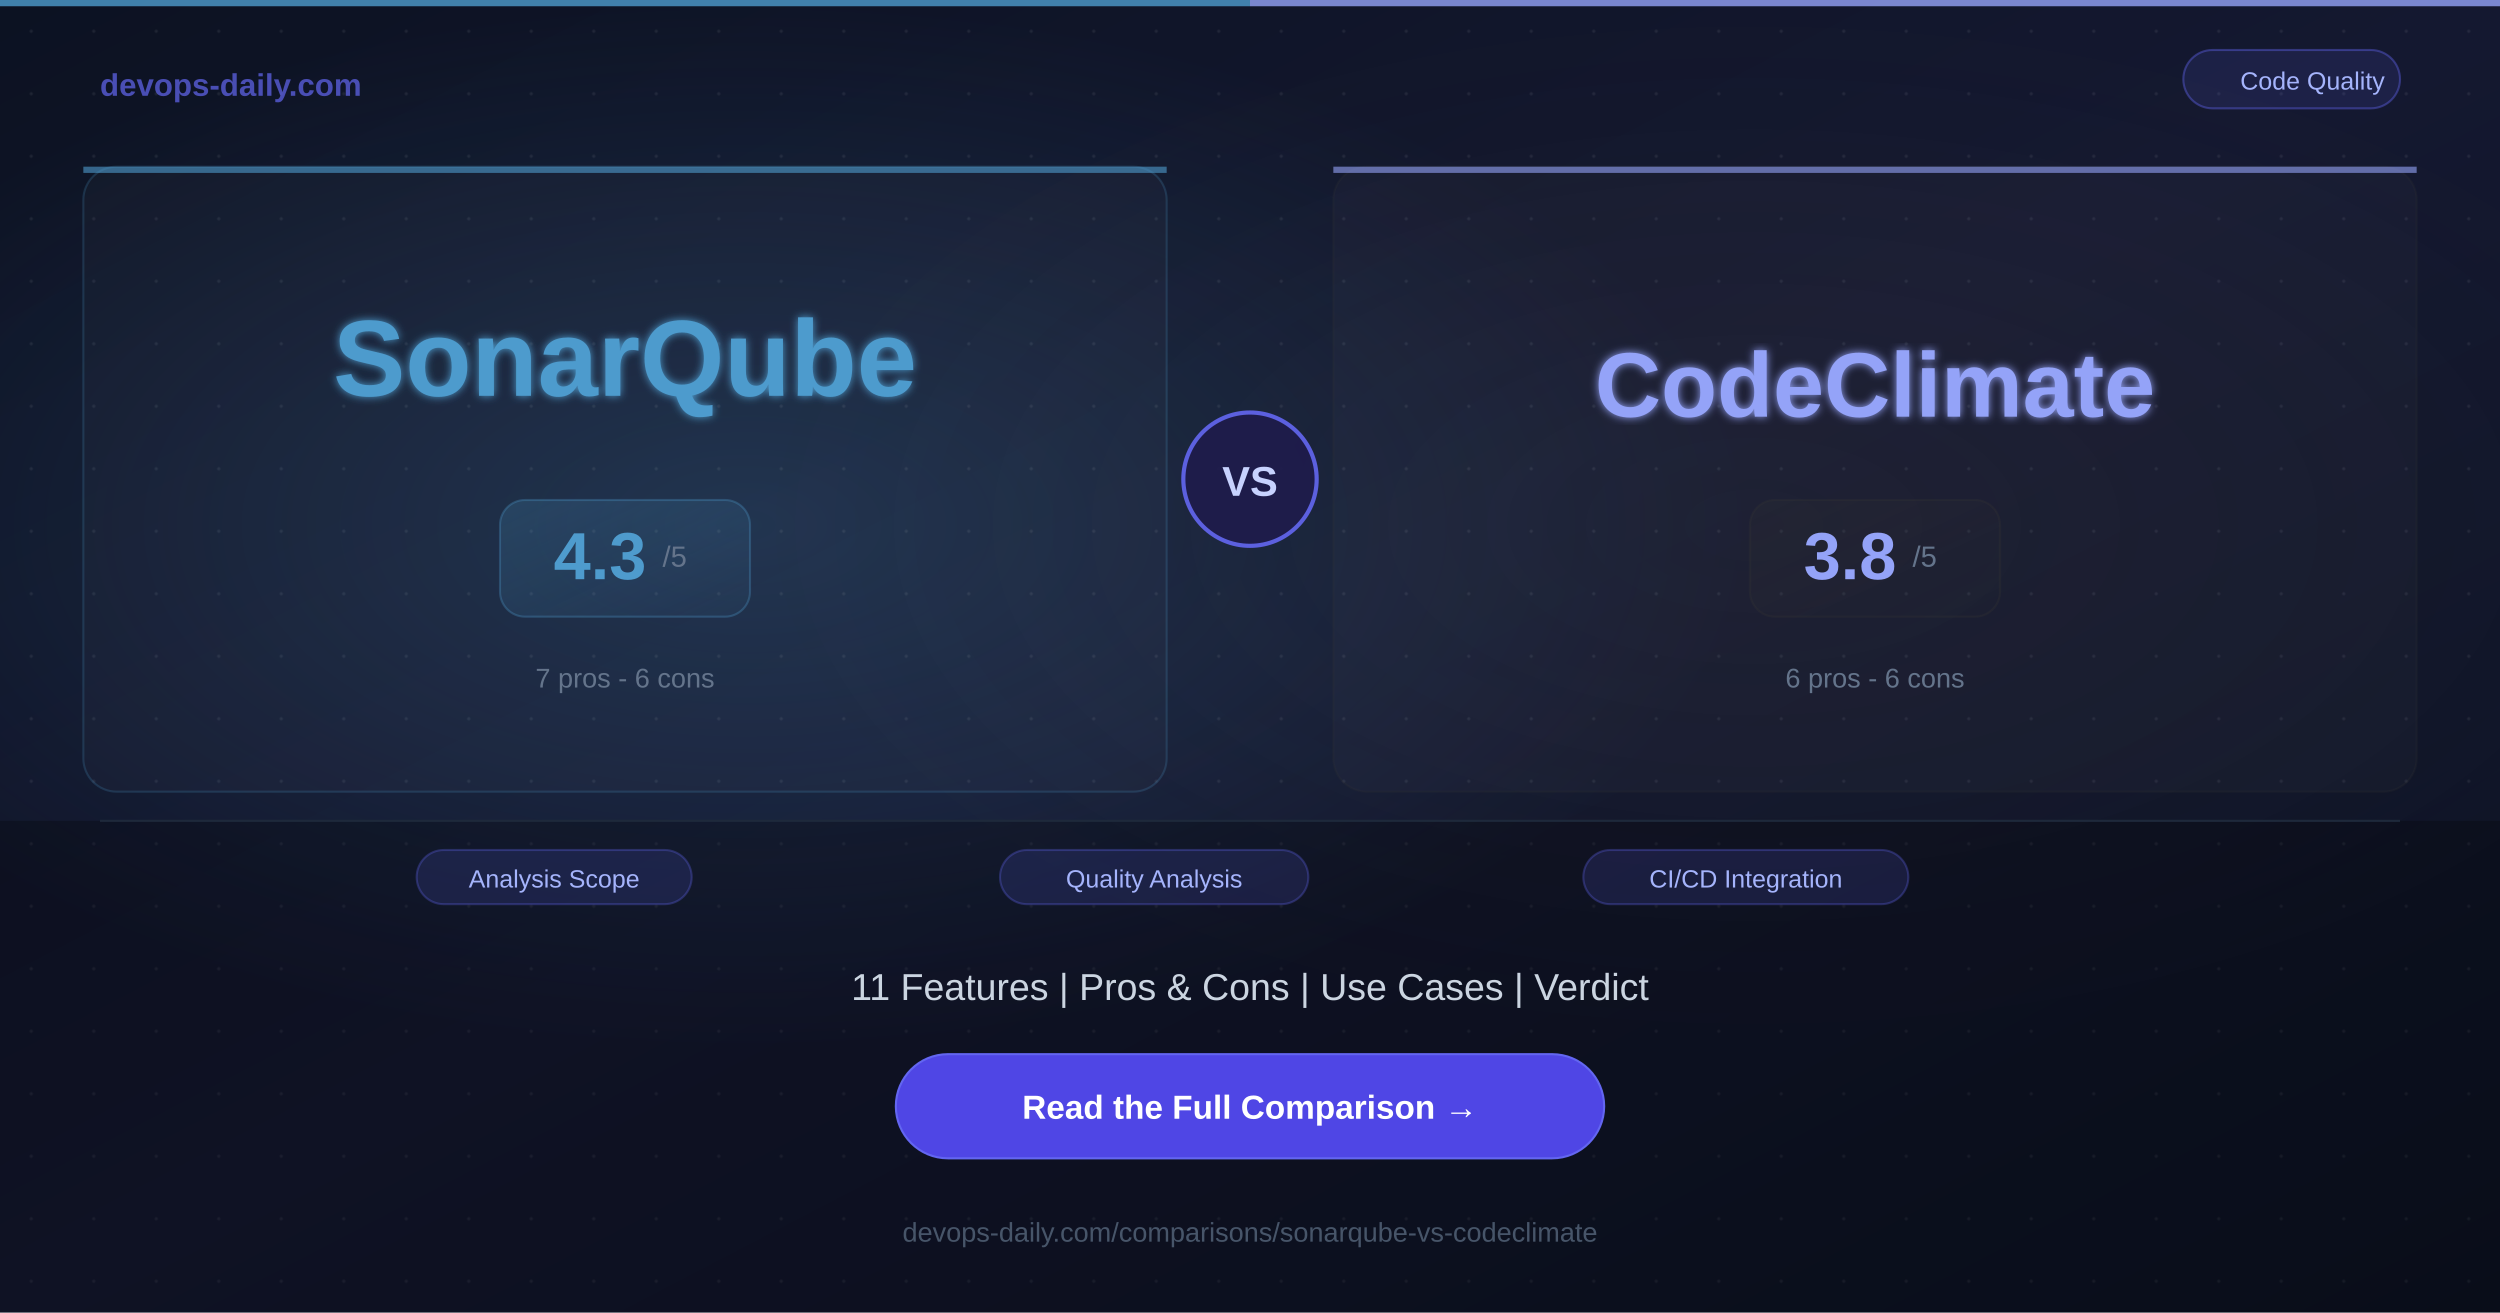
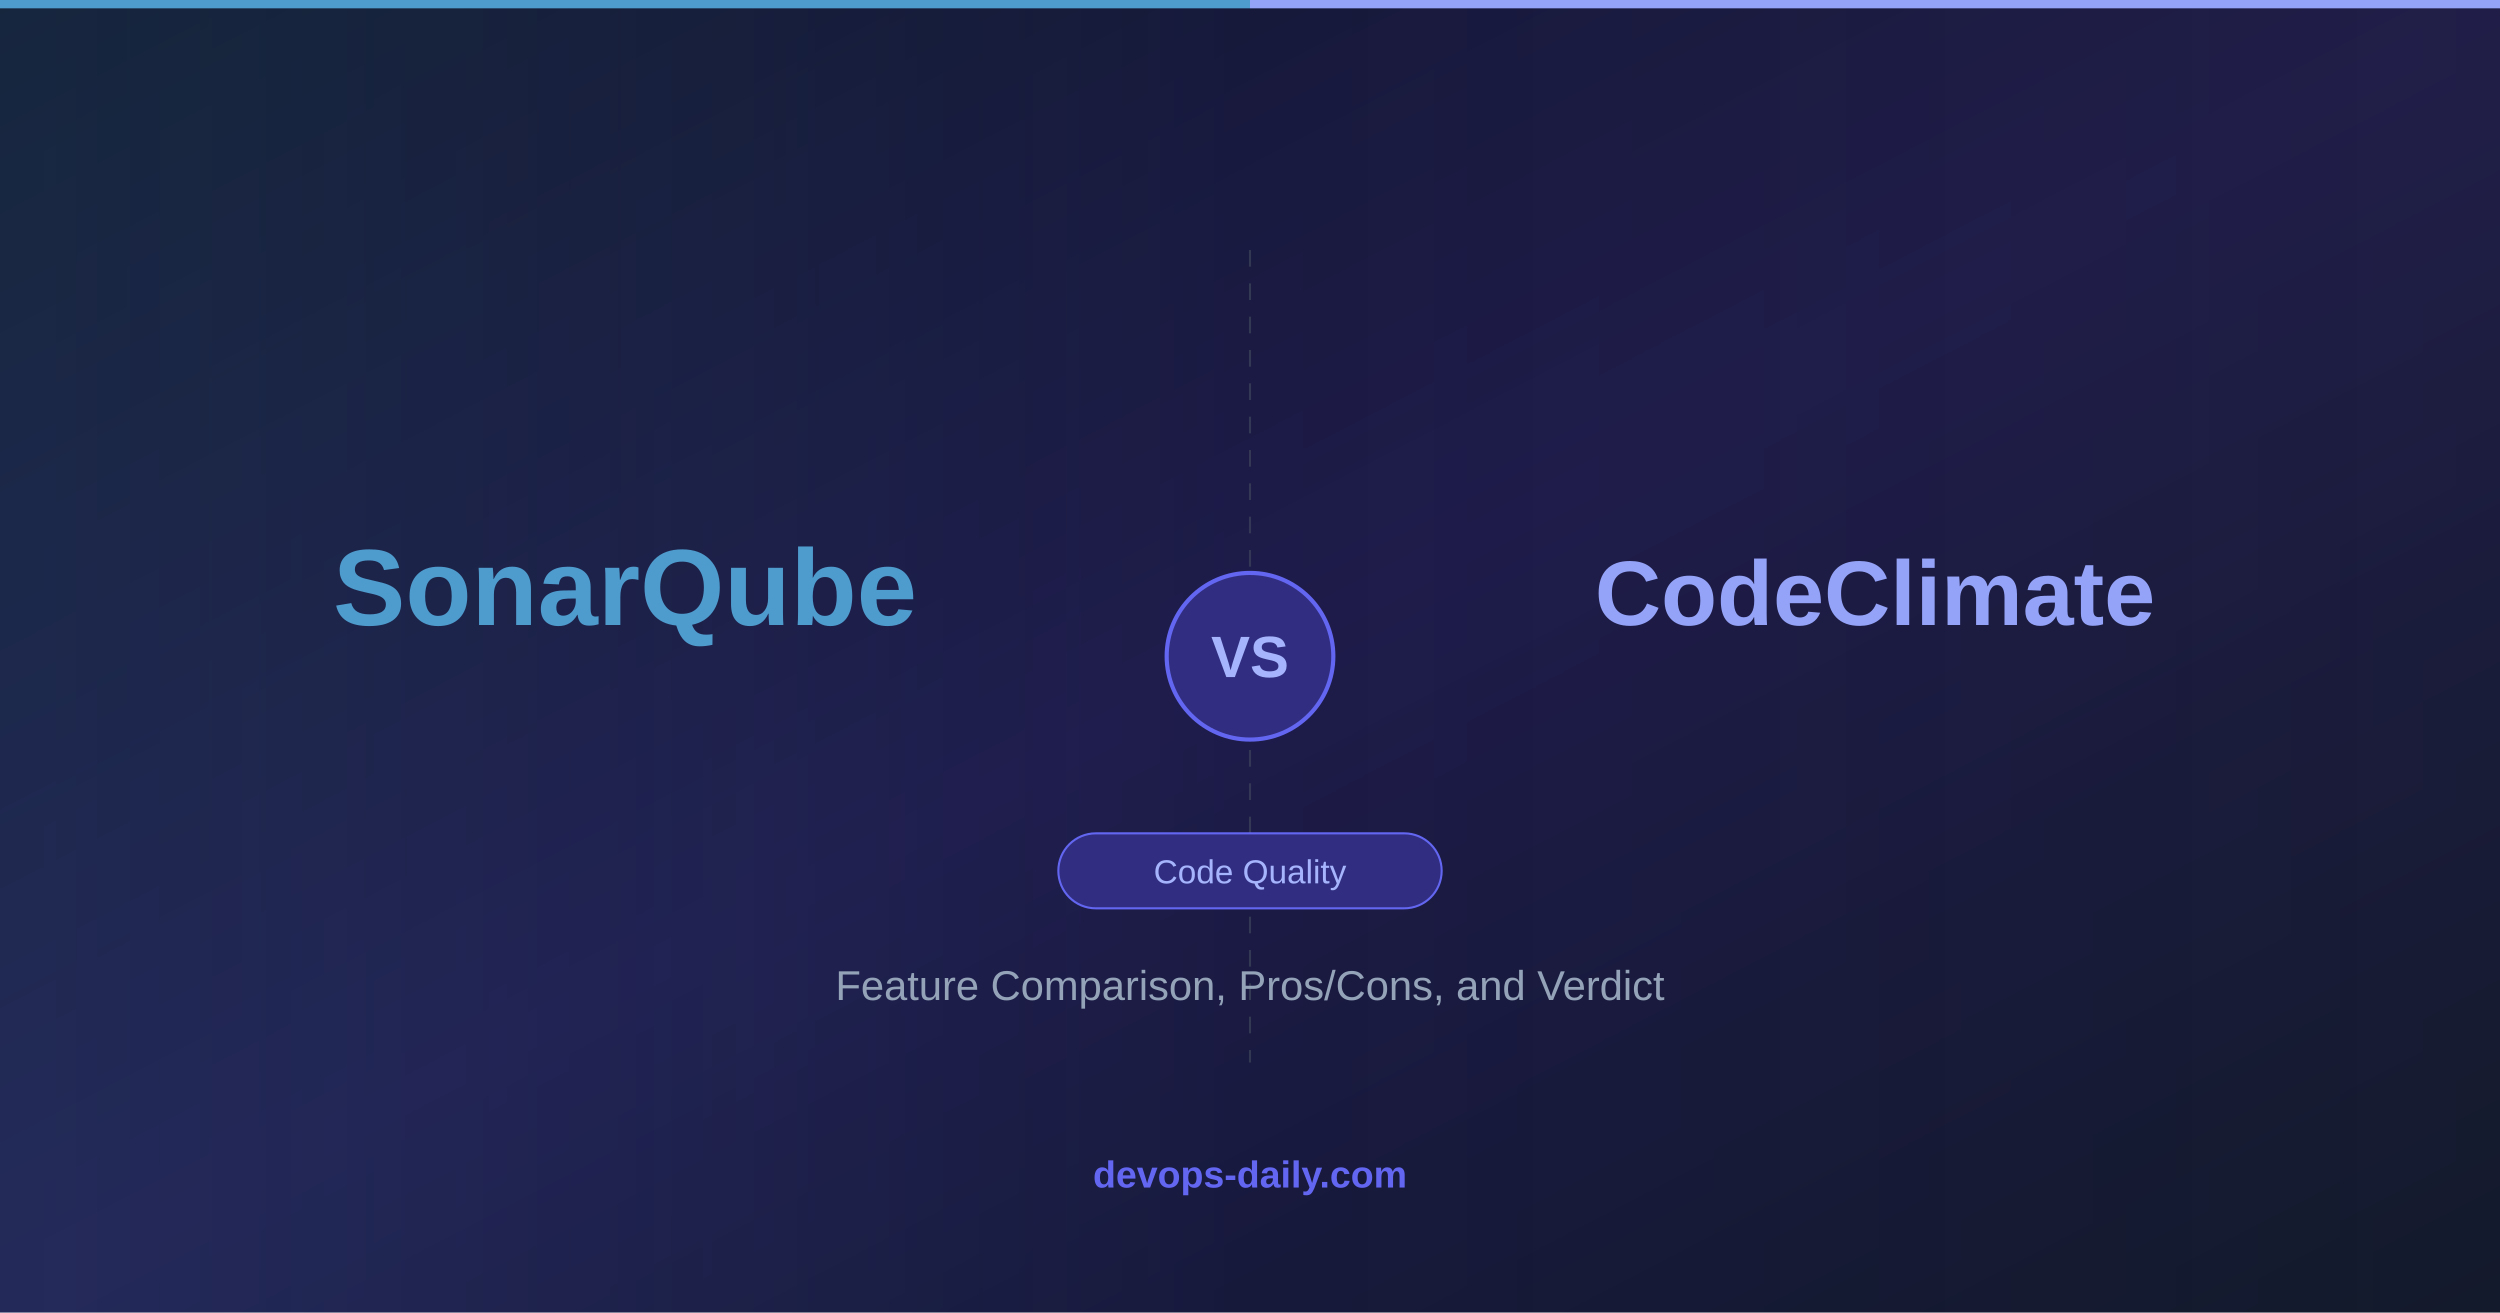
<svg xmlns="http://www.w3.org/2000/svg" width="1200" height="630">
  <defs>
    <linearGradient id="bg" x1="0%" y1="0%" x2="100%" y2="100%">
-       <stop offset="0%" style="stop-color:#0c1222;stop-opacity:1" />
-       <stop offset="50%" style="stop-color:#141830;stop-opacity:1" />
-       <stop offset="100%" style="stop-color:#0c1222;stop-opacity:1" />
+       <stop offset="0%" style="stop-color:#0f172a;stop-opacity:1" />
+       <stop offset="50%" style="stop-color:#1e1b4b;stop-opacity:1" />
+       <stop offset="100%" style="stop-color:#0f172a;stop-opacity:1" />
    </linearGradient>
-     <radialGradient id="glowA" cx="30%" cy="40%" r="40%">
-       <stop offset="0%" style="stop-color:#4E9BCD;stop-opacity:0.2" />
+     <linearGradient id="toolAGrad" x1="0%" y1="0%" x2="100%" y2="0%">
+       <stop offset="0%" style="stop-color:#4E9BCD;stop-opacity:0.3" />
      <stop offset="100%" style="stop-color:#4E9BCD;stop-opacity:0" />
-     </radialGradient>
-     <radialGradient id="glowB" cx="70%" cy="40%" r="40%">
-       <stop offset="0%" style="stop-color:#333333;stop-opacity:0.2" />
+     </linearGradient>
+     <linearGradient id="toolBGrad" x1="100%" y1="0%" x2="0%" y2="0%">
+       <stop offset="0%" style="stop-color:#333333;stop-opacity:0.3" />
      <stop offset="100%" style="stop-color:#333333;stop-opacity:0" />
-     </radialGradient>
-     <filter id="softglow">
-       <feGaussianBlur stdDeviation="2" result="blur" />
-       <feMerge>
-         <feMergeNode in="blur" />
-         <feMergeNode in="SourceGraphic" />
-       </feMerge>
-     </filter>
-     <linearGradient id="scoreGradA" x1="0%" y1="0%" x2="100%" y2="100%">
-       <stop offset="0%" style="stop-color:#4E9BCD;stop-opacity:0.2" />
-       <stop offset="100%" style="stop-color:#4E9BCD;stop-opacity:0.05" />
-     </linearGradient>
-     <linearGradient id="scoreGradB" x1="0%" y1="0%" x2="100%" y2="100%">
-       <stop offset="0%" style="stop-color:#333333;stop-opacity:0.2" />
-       <stop offset="100%" style="stop-color:#333333;stop-opacity:0.05" />
    </linearGradient>
  </defs>
  <rect width="1200" height="630" fill="url(#bg)" />
-   <rect width="1200" height="630" fill="url(#glowA)" />
-   <rect width="1200" height="630" fill="url(#glowB)" />
-   <pattern id="dots" width="30" height="30" patternUnits="userSpaceOnUse">
-     <circle cx="15" cy="15" r="0.8" fill="#ffffff" opacity="0.07" />
-   </pattern>
-   <rect width="1200" height="630" fill="url(#dots)" />
-   <rect x="0" y="0" width="600" height="3" fill="#4E9BCD" opacity="0.8" />
-   <rect x="600" y="0" width="600" height="3" fill="#94a3f8" opacity="0.8" />
-   <text x="48" y="46" font-family="Arial, Helvetica, sans-serif" font-size="15" font-weight="bold" fill="#6366f1" opacity="0.7">devops-daily.com</text>
-   <rect x="1048" y="24" width="104" height="28" rx="14" fill="rgba(99,102,241,0.12)" stroke="rgba(99,102,241,0.4)" stroke-width="1" />
-   <text x="1110" y="43" font-family="Arial, Helvetica, sans-serif" font-size="12" fill="#a5b4fc" text-anchor="middle">Code Quality</text>
-   <rect x="40" y="80" width="520" height="300" rx="16" fill="rgba(255,255,255,0.02)" stroke="rgba(78,155,205,0.2)" stroke-width="1" />
-   <rect x="40" y="80" width="520" height="3" rx="0" fill="#4E9BCD" opacity="0.6" />
-   <text x="300" y="190" font-family="Arial, Helvetica, sans-serif" font-size="52" font-weight="bold" fill="#4E9BCD" text-anchor="middle" filter="url(#softglow)">SonarQube</text>
-   <rect x="240" y="240" width="120" height="56" rx="12" fill="url(#scoreGradA)" stroke="rgba(78,155,205,0.3)" stroke-width="1" />
-   <text x="288" y="278" font-family="Arial, Helvetica, sans-serif" font-size="32" font-weight="bold" fill="#4E9BCD" text-anchor="middle">4.3</text>
-   <text x="318" y="272" font-family="Arial, Helvetica, sans-serif" font-size="14" fill="#64748b">/5</text>
-   <text x="300" y="330" font-family="Arial, Helvetica, sans-serif" font-size="13" fill="#64748b" text-anchor="middle">7 pros  -  6 cons</text>
-   <circle cx="600" cy="230" r="32" fill="#1e1b4b" stroke="#6366f1" stroke-width="2" opacity="0.9" />
-   <text x="600" y="238" font-family="Arial, Helvetica, sans-serif" font-size="20" font-weight="bold" fill="#c7d2fe" text-anchor="middle">VS</text>
-   <rect x="640" y="80" width="520" height="300" rx="16" fill="rgba(255,255,255,0.02)" stroke="rgba(51,51,51,0.2)" stroke-width="1" />
-   <rect x="640" y="80" width="520" height="3" rx="0" fill="#94a3f8" opacity="0.6" />
-   <text x="900" y="200" font-family="Arial, Helvetica, sans-serif" font-size="44" font-weight="bold" fill="#94a3f8" text-anchor="middle" filter="url(#softglow)">CodeClimate</text>
-   <rect x="840" y="240" width="120" height="56" rx="12" fill="url(#scoreGradB)" stroke="rgba(51,51,51,0.3)" stroke-width="1" />
-   <text x="888" y="278" font-family="Arial, Helvetica, sans-serif" font-size="32" font-weight="bold" fill="#94a3f8" text-anchor="middle">3.8</text>
-   <text x="918" y="272" font-family="Arial, Helvetica, sans-serif" font-size="14" fill="#64748b">/5</text>
-   <text x="900" y="330" font-family="Arial, Helvetica, sans-serif" font-size="13" fill="#64748b" text-anchor="middle">6 pros  -  6 cons</text>
-   <rect x="0" y="394" width="1200" height="236" fill="rgba(0,0,0,0.25)" />
-   <line x1="48" y1="394" x2="1152" y2="394" stroke="#1e293b" stroke-width="1" />
-   <rect x="200" y="408" width="132" height="26" rx="13" fill="rgba(99,102,241,0.15)" stroke="rgba(99,102,241,0.3)" stroke-width="1" />
-   <text x="266" y="426" font-family="Arial, Helvetica, sans-serif" font-size="12" fill="#a5b4fc" text-anchor="middle">Analysis Scope</text>
-   <rect x="480" y="408" width="148" height="26" rx="13" fill="rgba(99,102,241,0.15)" stroke="rgba(99,102,241,0.3)" stroke-width="1" />
-   <text x="554" y="426" font-family="Arial, Helvetica, sans-serif" font-size="12" fill="#a5b4fc" text-anchor="middle">Quality Analysis</text>
-   <rect x="760" y="408" width="156" height="26" rx="13" fill="rgba(99,102,241,0.15)" stroke="rgba(99,102,241,0.3)" stroke-width="1" />
-   <text x="838" y="426" font-family="Arial, Helvetica, sans-serif" font-size="12" fill="#a5b4fc" text-anchor="middle">CI/CD Integration</text>
-   <text x="600" y="480" font-family="Arial, Helvetica, sans-serif" font-size="18" fill="#cbd5e1" text-anchor="middle">11 Features  |  Pros &amp; Cons  |  Use Cases  |  Verdict</text>
-   <rect x="430" y="506" width="340" height="50" rx="25" fill="#4f46e5" />
-   <rect x="430" y="506" width="340" height="50" rx="25" fill="none" stroke="#6366f1" stroke-width="1" />
-   <text x="600" y="537" font-family="Arial, Helvetica, sans-serif" font-size="16" font-weight="bold" fill="#ffffff" text-anchor="middle">Read the Full Comparison  →</text>
-   <text x="600" y="596" font-family="Arial, Helvetica, sans-serif" font-size="13" fill="#475569" text-anchor="middle">devops-daily.com/comparisons/sonarqube-vs-codeclimate</text>
+   <rect x="0" y="0" width="600" height="630" fill="url(#toolAGrad)" opacity="0.4" />
+   <rect x="600" y="0" width="600" height="630" fill="url(#toolBGrad)" opacity="0.4" />
+   <line x1="600" y1="120" x2="600" y2="510" stroke="#4b5563" stroke-width="1" stroke-dasharray="8,8" opacity="0.5" />
+   <circle cx="600" cy="315" r="40" fill="#312e81" stroke="#6366f1" stroke-width="2" />
+   <text x="600" y="325" font-family="Arial, Helvetica, sans-serif" font-size="28" font-weight="bold" fill="#a5b4fc" text-anchor="middle">VS</text>
+   <text x="300" y="300" font-family="Arial, Helvetica, sans-serif" font-size="52" font-weight="bold" fill="#4E9BCD" text-anchor="middle">SonarQube</text>
+   <text x="900" y="300" font-family="Arial, Helvetica, sans-serif" font-size="44" font-weight="bold" fill="#94a3f8" text-anchor="middle">CodeClimate</text>
+   <rect x="508" y="400" width="184" height="36" rx="18" fill="#312e81" stroke="#6366f1" stroke-width="1" />
+   <text x="600" y="424" font-family="Arial, Helvetica, sans-serif" font-size="16" fill="#a5b4fc" text-anchor="middle">Code Quality</text>
+   <text x="600" y="480" font-family="Arial, Helvetica, sans-serif" font-size="20" fill="#94a3b8" text-anchor="middle">Feature Comparison, Pros/Cons, and Verdict</text>
+   <text x="600" y="570" font-family="Arial, Helvetica, sans-serif" font-size="18" font-weight="bold" fill="#6366f1" text-anchor="middle">devops-daily.com</text>
+   <rect x="0" y="0" width="600" height="4" fill="#4E9BCD" />
+   <rect x="600" y="0" width="600" height="4" fill="#94a3f8" />
</svg>
